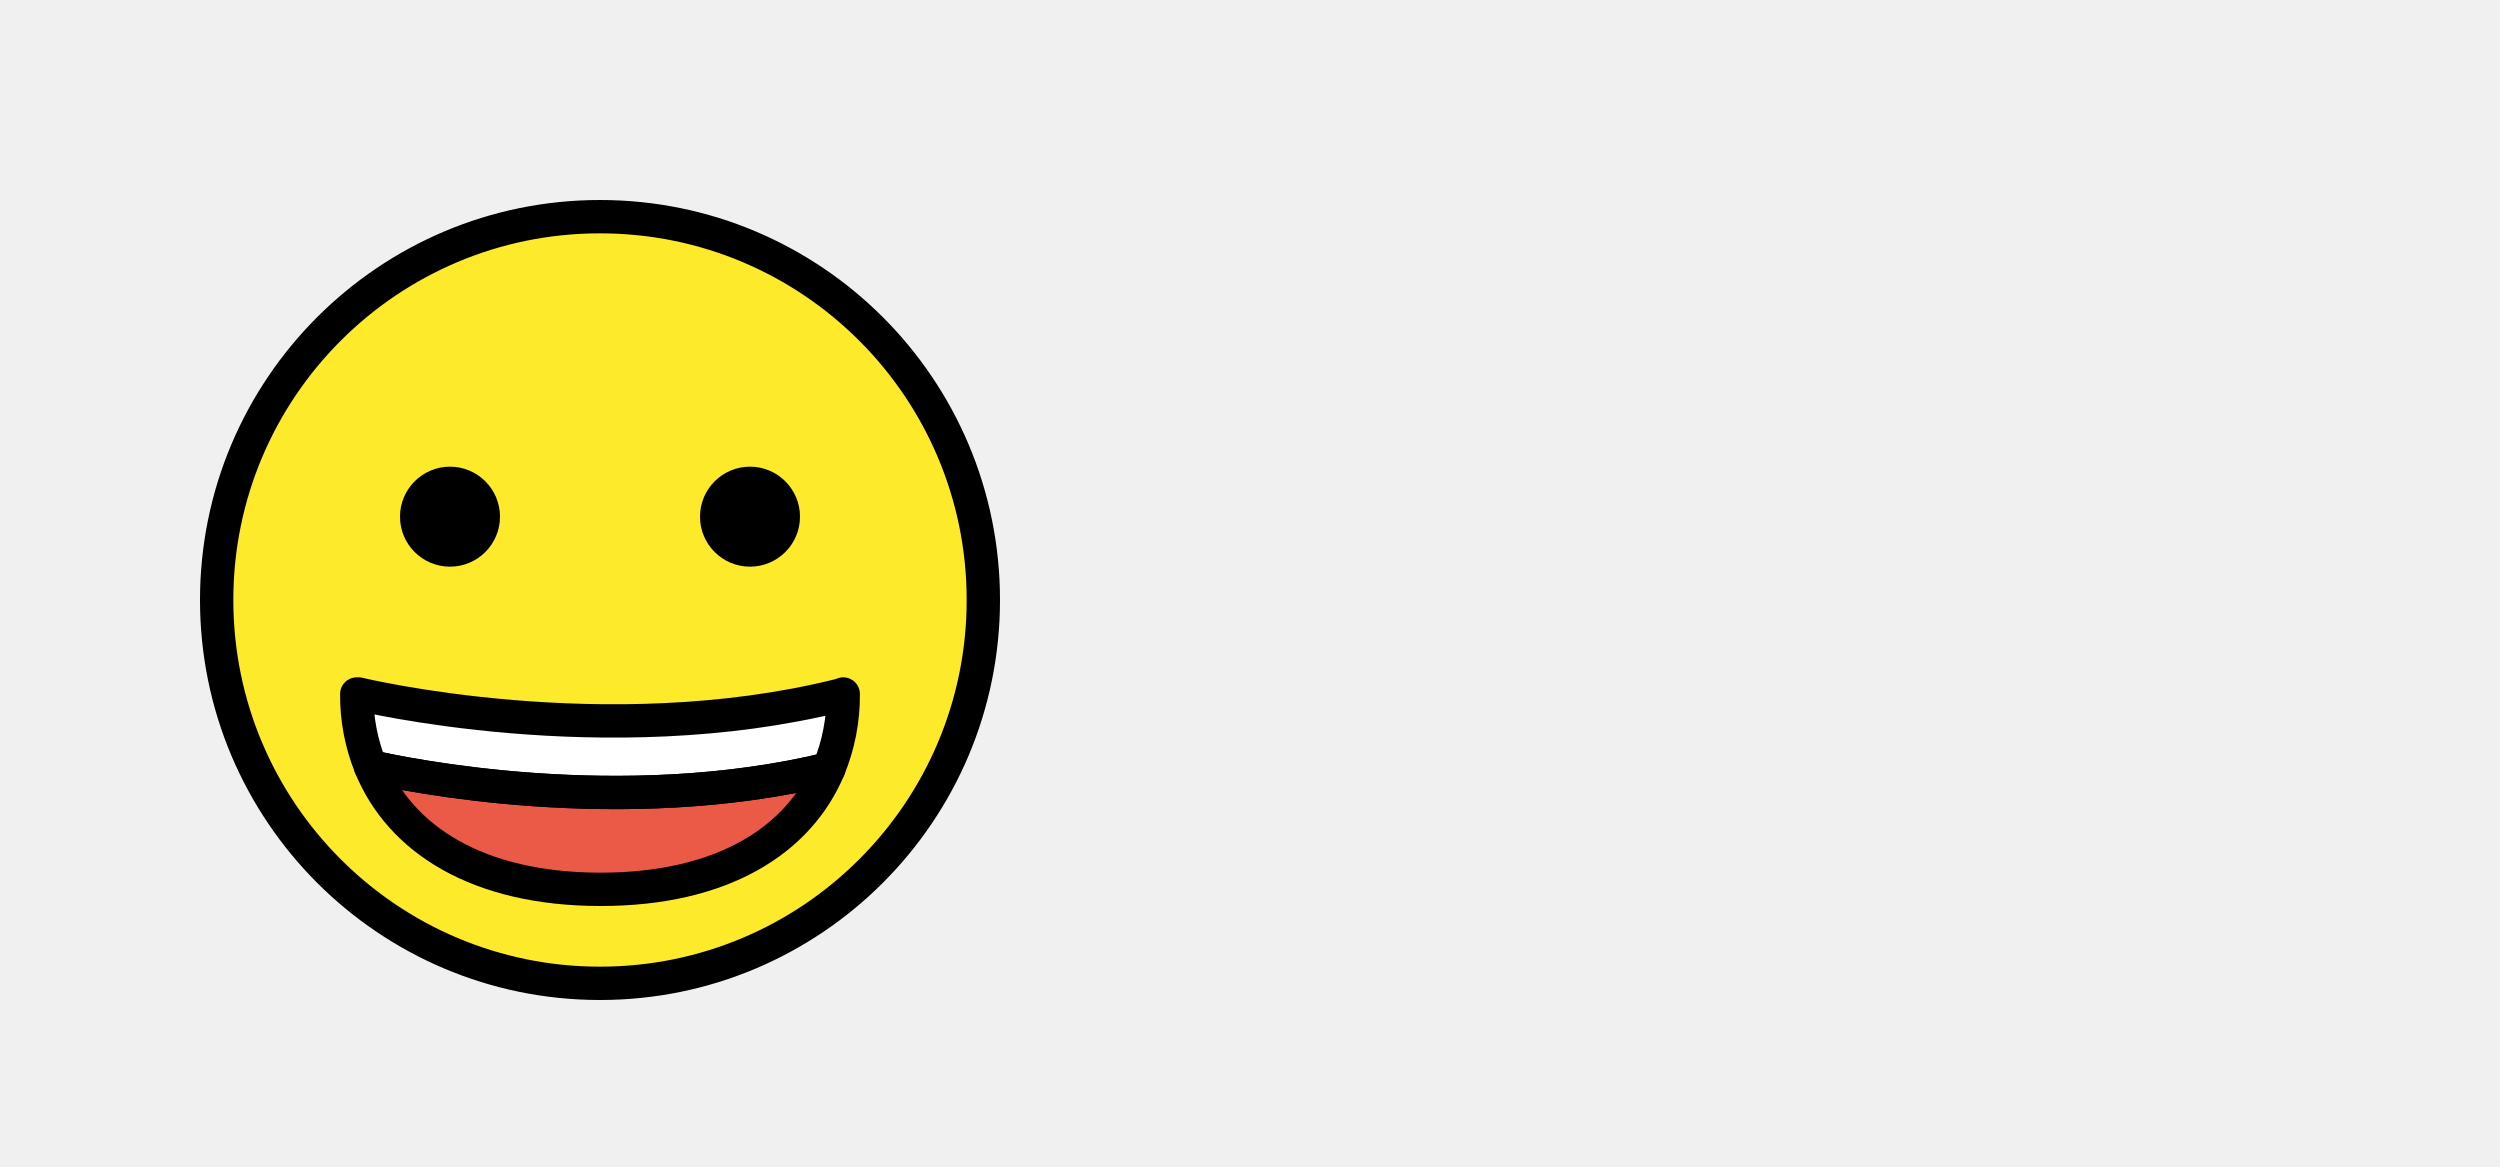
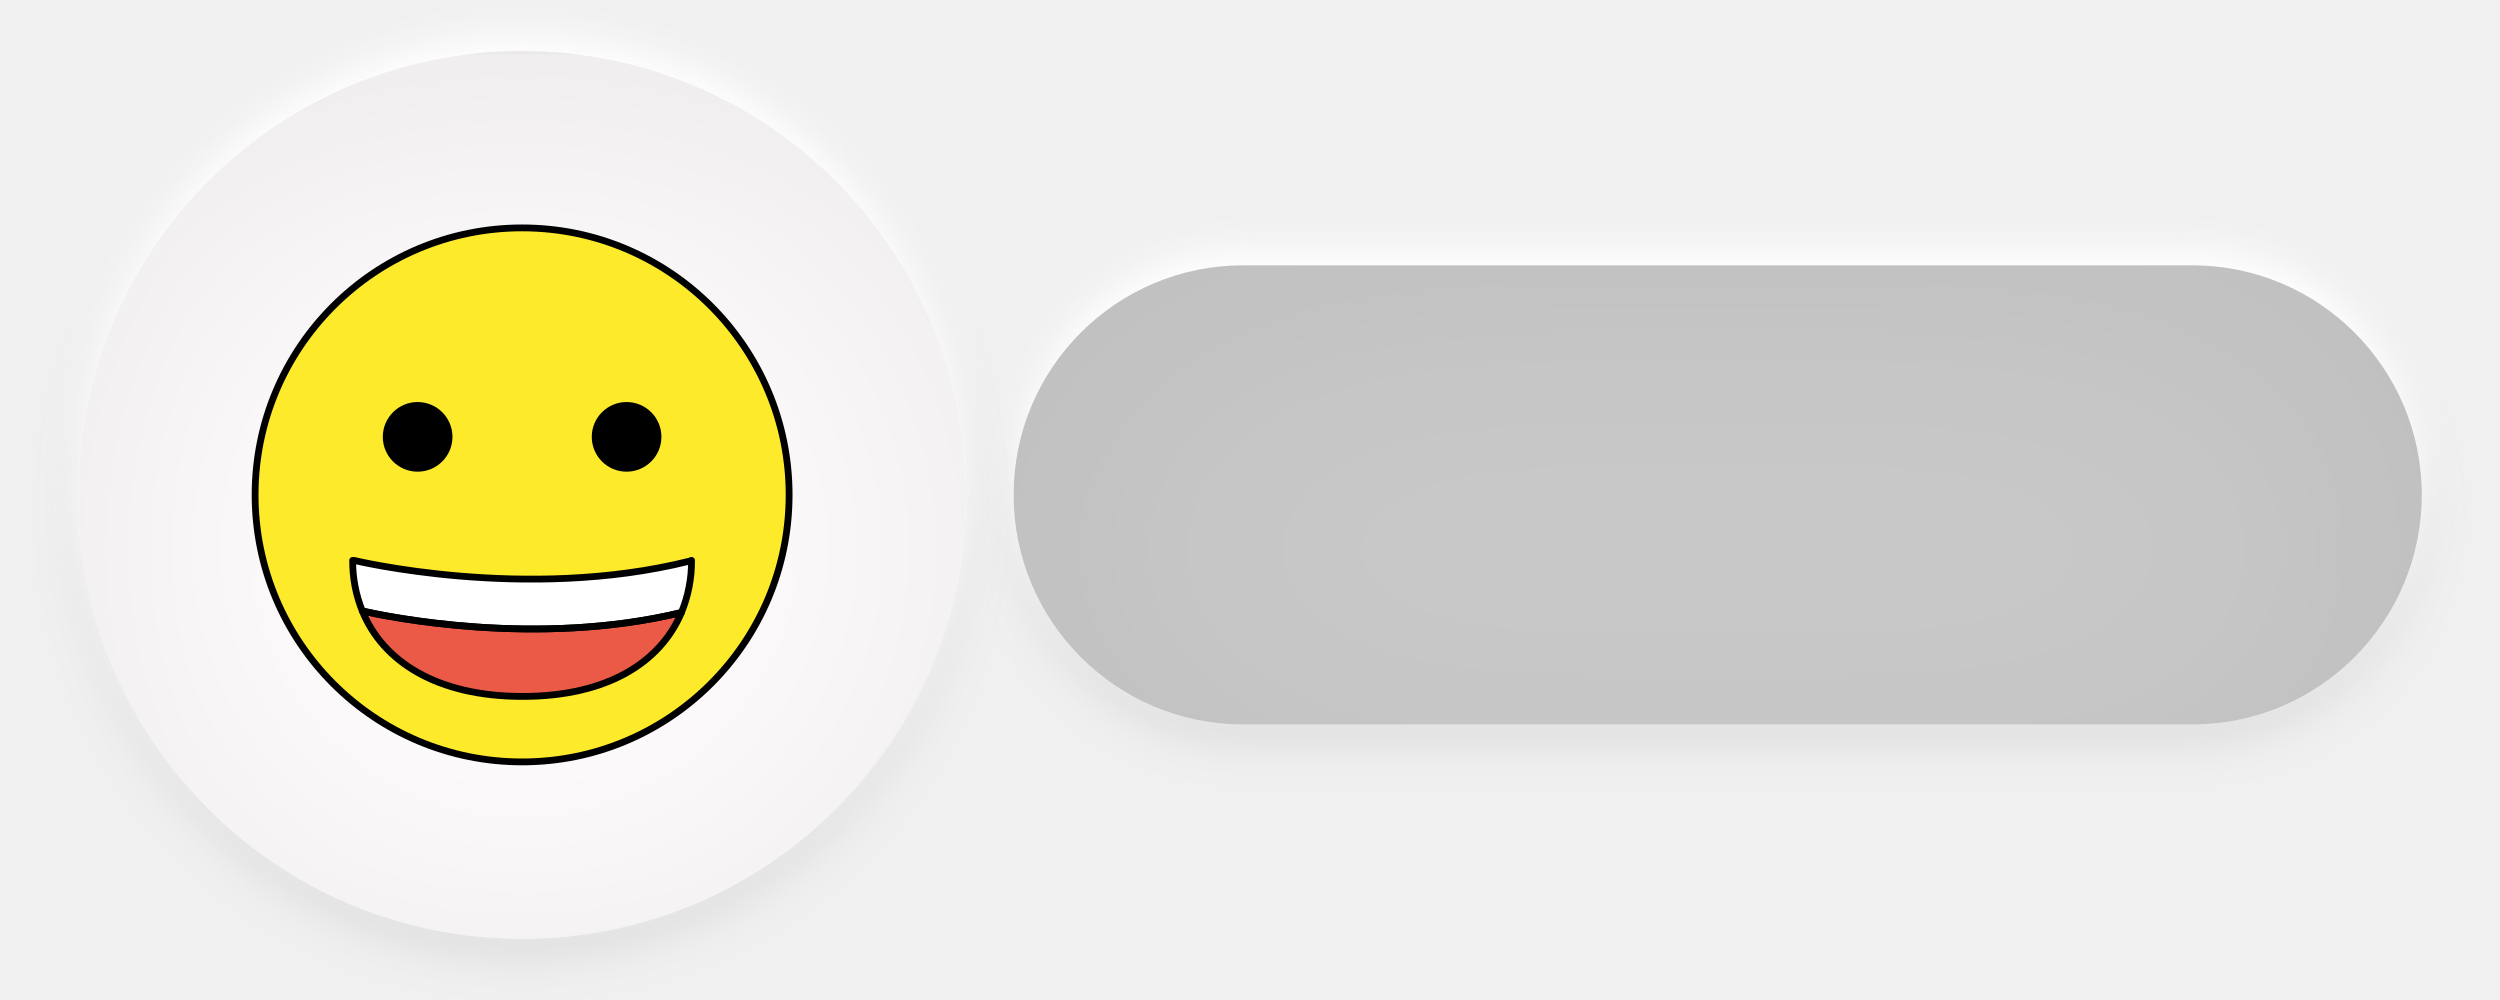
- <svg xmlns="http://www.w3.org/2000/svg" id="emoji" viewBox="0 0 150 70">
-   <rect id="my-rect" fill="#e5f9ff" x="0" y="0" rx="20" ry="20" />
-   <g>
-     <g id="color">
-       <circle cx="36" cy="36" r="23" fill="#FCEA2B" />
-       <path fill="#FFFFFF" d="M50.595,41.64c0.012,1.54-0.284,3.066-0.87,4.49c-12.49,3.03-25.43,0.34-27.49-0.13 c-0.559-1.385-0.841-2.866-0.83-4.36h0.11c0,0,14.8,3.59,28.89,0.07L50.595,41.64z" />
-       <path fill="#EA5A47" d="M49.725,46.13c-1.79,4.27-6.35,7.23-13.69,7.23c-7.41,0-12.03-3.03-13.8-7.36 C24.295,46.47,37.235,49.16,49.725,46.13z" />
+ <svg xmlns="http://www.w3.org/2000/svg" xmlns:xlink="http://www.w3.org/1999/xlink" width="200px" height="80px" viewBox="0 0 715 294" version="1.1">
+   <defs>
+     <rect id="path--l6_0tt7qn-1" x="288" y="78" width="414" height="135" rx="67.5" />
+     <filter x="-5.3%" y="-17.8%" width="110.6%" height="137.8%" filterUnits="objectBoundingBox" id="filter--l6_0tt7qn-2">
+       <feOffset dx="0" dy="5" in="SourceAlpha" result="shadowOffsetOuter1" />
+       <feGaussianBlur stdDeviation="6.5" in="shadowOffsetOuter1" result="shadowBlurOuter1" />
+       <feComposite in="shadowBlurOuter1" in2="SourceAlpha" operator="out" result="shadowBlurOuter1" />
+       <feColorMatrix values="0 0 0 0 0.86   0 0 0 0 0.86   0 0 0 0 0.86  0 0 0 1 0" type="matrix" in="shadowBlurOuter1" result="shadowMatrixOuter1" />
+       <feOffset dx="0" dy="-5" in="SourceAlpha" result="shadowOffsetOuter2" />
+       <feGaussianBlur stdDeviation="5" in="shadowOffsetOuter2" result="shadowBlurOuter2" />
+       <feComposite in="shadowBlurOuter2" in2="SourceAlpha" operator="out" result="shadowBlurOuter2" />
+       <feColorMatrix values="0 0 0 0 1   0 0 0 0 1   0 0 0 0 1  0 0 0 1 0" type="matrix" in="shadowBlurOuter2" result="shadowMatrixOuter2" />
+       <feMerge>
+         <feMergeNode in="shadowMatrixOuter1" />
+         <feMergeNode in="shadowMatrixOuter2" />
+       </feMerge>
+     </filter>
+     <filter x="-19.2%" y="-60.4%" width="138.4%" height="223.0%" filterUnits="objectBoundingBox" id="filter--l6_0tt7qn-3">
+       <feGaussianBlur stdDeviation="58.5" in="SourceAlpha" result="shadowBlurInner1" />
+       <feOffset dx="0" dy="16" in="shadowBlurInner1" result="shadowOffsetInner1" />
+       <feComposite in="shadowOffsetInner1" in2="SourceAlpha" operator="arithmetic" k2="-1" k3="1" result="shadowInnerInner1" />
+       <feColorMatrix values="0 0 0 0 0   0 0 0 0 0   0 0 0 0 0  0 0 0 0.078 0" type="matrix" in="shadowInnerInner1" />
+     </filter>
+     <circle id="path--l6_0tt7qn-4" cx="143.5" cy="145.5" r="130.5" />
+     <filter x="-8.4%" y="-9.2%" width="116.9%" height="119.5%" filterUnits="objectBoundingBox" id="filter--l6_0tt7qn-5">
+       <feOffset dx="0" dy="5" in="SourceAlpha" result="shadowOffsetOuter1" />
+       <feGaussianBlur stdDeviation="6.5" in="shadowOffsetOuter1" result="shadowBlurOuter1" />
+       <feColorMatrix values="0 0 0 0 0.86   0 0 0 0 0.86   0 0 0 0 0.86  0 0 0 1 0" type="matrix" in="shadowBlurOuter1" result="shadowMatrixOuter1" />
+       <feOffset dx="0" dy="-5" in="SourceAlpha" result="shadowOffsetOuter2" />
+       <feGaussianBlur stdDeviation="5" in="shadowOffsetOuter2" result="shadowBlurOuter2" />
+       <feColorMatrix values="0 0 0 0 1   0 0 0 0 1   0 0 0 0 1  0 0 0 1 0" type="matrix" in="shadowBlurOuter2" result="shadowMatrixOuter2" />
+       <feMerge>
+         <feMergeNode in="shadowMatrixOuter1" />
+         <feMergeNode in="shadowMatrixOuter2" />
+       </feMerge>
+     </filter>
+     <filter x="-30.5%" y="-31.2%" width="160.9%" height="163.6%" filterUnits="objectBoundingBox" id="filter--l6_0tt7qn-6">
+       <feGaussianBlur stdDeviation="58.5" in="SourceAlpha" result="shadowBlurInner1" />
+       <feOffset dx="0" dy="16" in="shadowBlurInner1" result="shadowOffsetInner1" />
+       <feComposite in="shadowOffsetInner1" in2="SourceAlpha" operator="arithmetic" k2="-1" k3="1" result="shadowInnerInner1" />
+       <feColorMatrix values="0 0 0 0 0   0 0 0 0 0   0 0 0 0 0  0 0 0 0.078 0" type="matrix" in="shadowInnerInner1" />
+     </filter>
+   </defs>
+   <g id="Page-1" stroke="none" stroke-width="1" fill="none" fill-rule="evenodd">
+     <g id="Rectangle-Copy-2">
+       <use fill="black" fill-opacity="1" filter="url(#filter--l6_0tt7qn-2)" xlink:href="#path--l6_0tt7qn-1" />
+       <use fill-opacity="0.15" fill="#000000" fill-rule="evenodd" xlink:href="#path--l6_0tt7qn-1" />
+       <use fill="black" fill-opacity="1" filter="url(#filter--l6_0tt7qn-3)" xlink:href="#path--l6_0tt7qn-1" />
    </g>
-     <g id="hair" />
-     <g id="skin" />
-     <g id="skin-shadow" />
-     <g id="line">
-       <circle cx="36" cy="36" r="23" fill="none" stroke="#000000" stroke-linecap="round" stroke-linejoin="round" stroke-width="2" />
-       <path fill="none" stroke="#000000" stroke-linecap="round" stroke-linejoin="round" stroke-width="2" d="M50.595,41.64 c0.012,1.54-0.284,3.066-0.87,4.49c-12.49,3.03-25.43,0.34-27.49-0.13c-0.559-1.385-0.841-2.866-0.83-4.36h0.11 c0,0,14.8,3.59,28.89,0.07L50.595,41.64z" />
-       <path fill="none" stroke="#000000" stroke-linecap="round" stroke-linejoin="round" stroke-width="2" d="M49.725,46.13 c-1.79,4.27-6.35,7.23-13.69,7.23c-7.41,0-12.03-3.03-13.8-7.36C24.295,46.47,37.235,49.16,49.725,46.13z" />
-       <path d="M30,31c0,1.657-1.345,3-3,3c-1.655,0-3-1.343-3-3c0-1.655,1.345-3,3-3C28.655,28,30,29.345,30,31" />
-       <path d="M48,31c0,1.657-1.345,3-3,3s-3-1.343-3-3c0-1.655,1.345-3,3-3S48,29.345,48,31" />
+     <g id="Oval-Copy-2">
+       <use fill="black" fill-opacity="1" filter="url(#filter--l6_0tt7qn-5)" xlink:href="#path--l6_0tt7qn-4" />
+       <use fill="#FFFDFD" fill-rule="evenodd" xlink:href="#path--l6_0tt7qn-4" />
+       <use fill="black" fill-opacity="1" filter="url(#filter--l6_0tt7qn-6)" xlink:href="#path--l6_0tt7qn-4" />
    </g>
-     <animateTransform id="animate" attributeName="transform" attributeType="XML" type="rotate" from="0 36 36" to="360 36 36" dur="2s" repeatCount="indefinite" />
+     <g>
+       <g id="Group" transform="translate(65, 67)">
+         <g id="color" fill-rule="nonzero">
+           <circle id="Oval" fill="#FCEA2B" cx="78.5" cy="78.5" r="78.5" />
+           <path d="M128.313,97.75 C128.354,103.005 127.345,108.215 125.344,113.074 C82.715,123.416 38.55,114.235 31.519,112.63 C29.612,107.903 28.65,102.847 28.687,97.75 L29.062,97.75 C29.062,97.75 79.575,110.002 127.665,97.988 L128.313,97.75 Z" id="Path" fill="#FFFFFF" />
+           <path d="M125.344,113.074 C119.235,127.648 103.672,137.75 78.62,137.75 C53.329,137.75 37.561,127.409 31.52,112.63 C38.551,114.235 82.715,123.416 125.344,113.074 Z" id="Path" fill="#EA5A47" />
+         </g>
+         <g id="line">
+           <circle id="Oval" stroke="#000000" stroke-width="2" stroke-linecap="round" stroke-linejoin="round" cx="78.5" cy="78.5" r="78.5" />
+           <path d="M128.313,97.75 C128.354,103.005 127.345,108.215 125.344,113.074 C82.715,123.416 38.55,114.235 31.519,112.63 C29.612,107.903 28.65,102.847 28.687,97.75 L29.062,97.75 C29.062,97.75 79.575,110.002 127.665,97.988 L128.313,97.75 Z" id="Path" stroke="#000000" stroke-width="2" stroke-linecap="round" stroke-linejoin="round" />
+           <path d="M125.344,113.074 C119.235,127.648 103.672,137.75 78.62,137.75 C53.329,137.75 37.561,127.409 31.52,112.63 C38.551,114.235 82.715,123.416 125.344,113.074 Z" id="Path" stroke="#000000" stroke-width="2" stroke-linecap="round" stroke-linejoin="round" />
+           <path d="M58.022,61.435 C58.022,67.09 53.432,71.674 47.783,71.674 C42.133,71.674 37.543,67.089 37.543,61.435 C37.543,55.786 42.133,51.196 47.783,51.196 C53.432,51.196 58.022,55.786 58.022,61.435" id="Path" fill="#000000" fill-rule="nonzero" />
+           <path d="M119.457,61.435 C119.457,67.09 114.867,71.674 109.217,71.674 C103.568,71.674 98.978,67.089 98.978,61.435 C98.978,55.786 103.568,51.196 109.217,51.196 C114.867,51.196 119.457,55.786 119.457,61.435" id="Path" fill="#000000" fill-rule="nonzero" />
+         </g>
+       </g>
+       <animateTransform id="animate" attributeName="transform" attributeType="XML" type="rotate" from="0 143.5 145.5" to="360 143.5 145.5" dur="2s" repeatCount="indefinite" />
+     </g>
  </g>
-   <text id="my-text" />
</svg>
